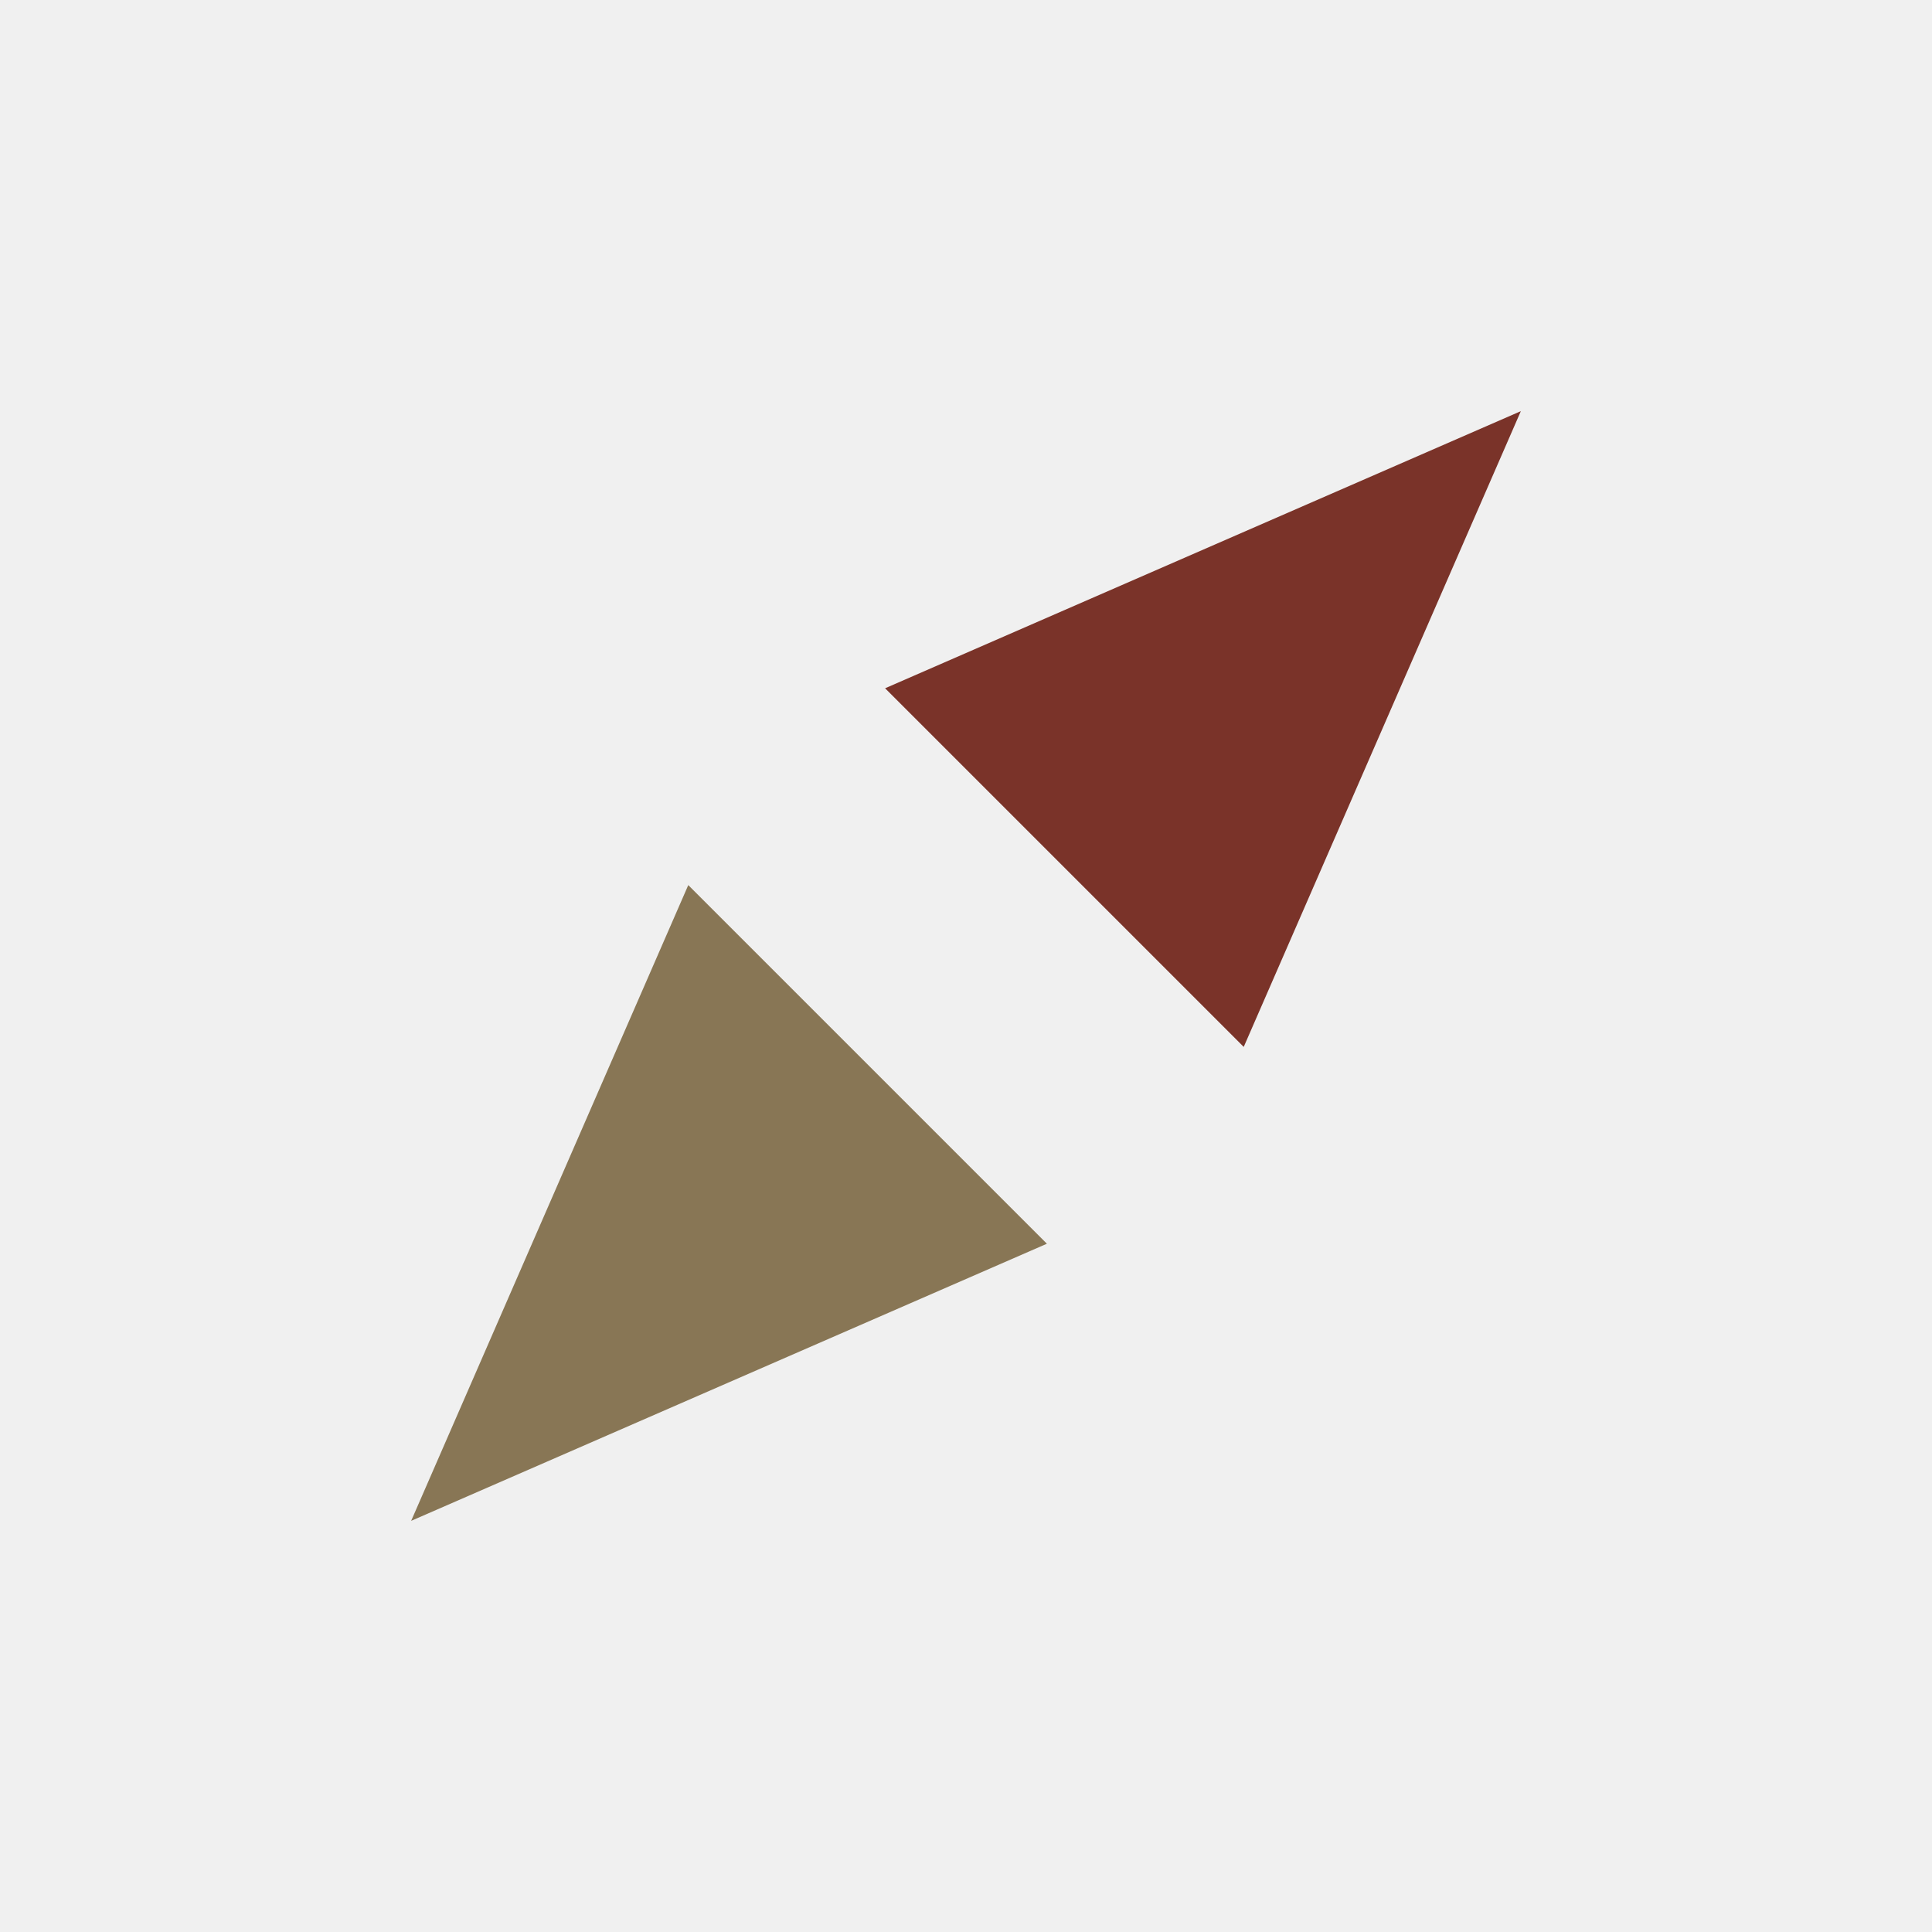
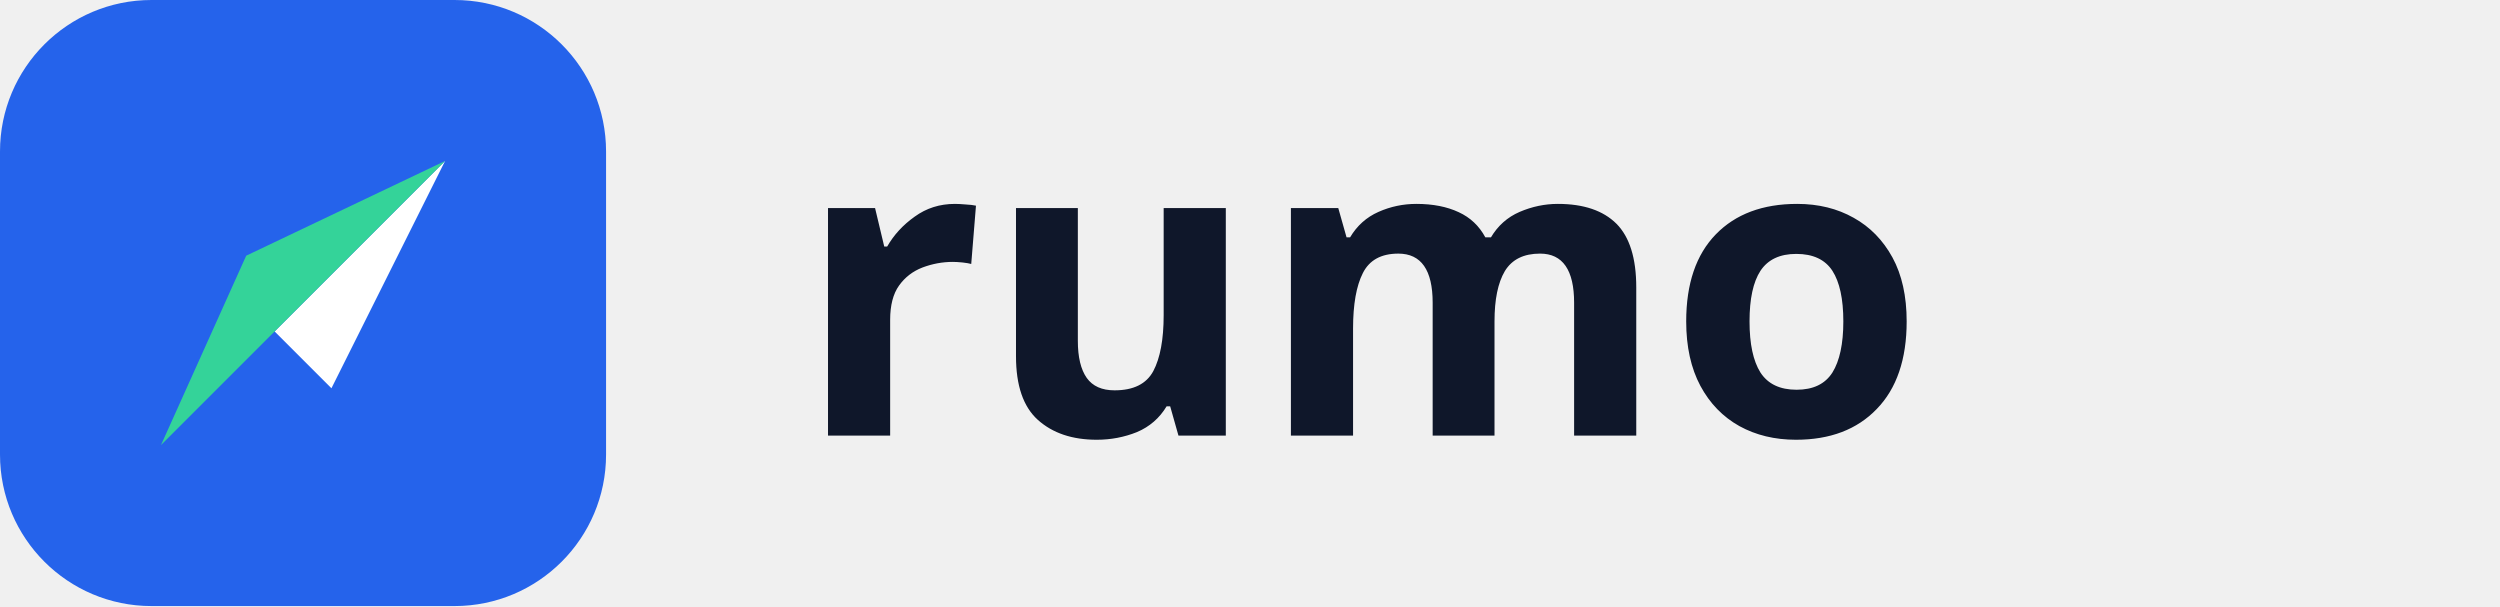
- <svg xmlns="http://www.w3.org/2000/svg" viewBox="0 0 32 32" fill="none">
-   <polygon fill="#7a3329" points="25.19,6.81 20.60,17.34 14.66,11.40" />
-   <polygon fill="#887655" points="6.81,25.19 11.40,14.66 17.34,20.60" />
+ <svg xmlns="http://www.w3.org/2000/svg" viewBox="0 0 132 32" fill="none">
+   <rect width="32" height="32" rx="8" fill="#2563EB" />
+   <path d="M8.5 23.5L23.5 8.5L17.5 20.5L14.5 17.5L8.5 23.5Z" fill="#FFFFFF" />
+   <path d="M8.5 23.5L13 13.5L23.5 8.5L14.5 17.5L8.5 23.5Z" fill="#34D399" />
+   <text x="42" y="23" font-family="Plus Jakarta Sans, system-ui, sans-serif" font-size="22" font-weight="700" fill="#0F172A">rumo</text>
</svg>
